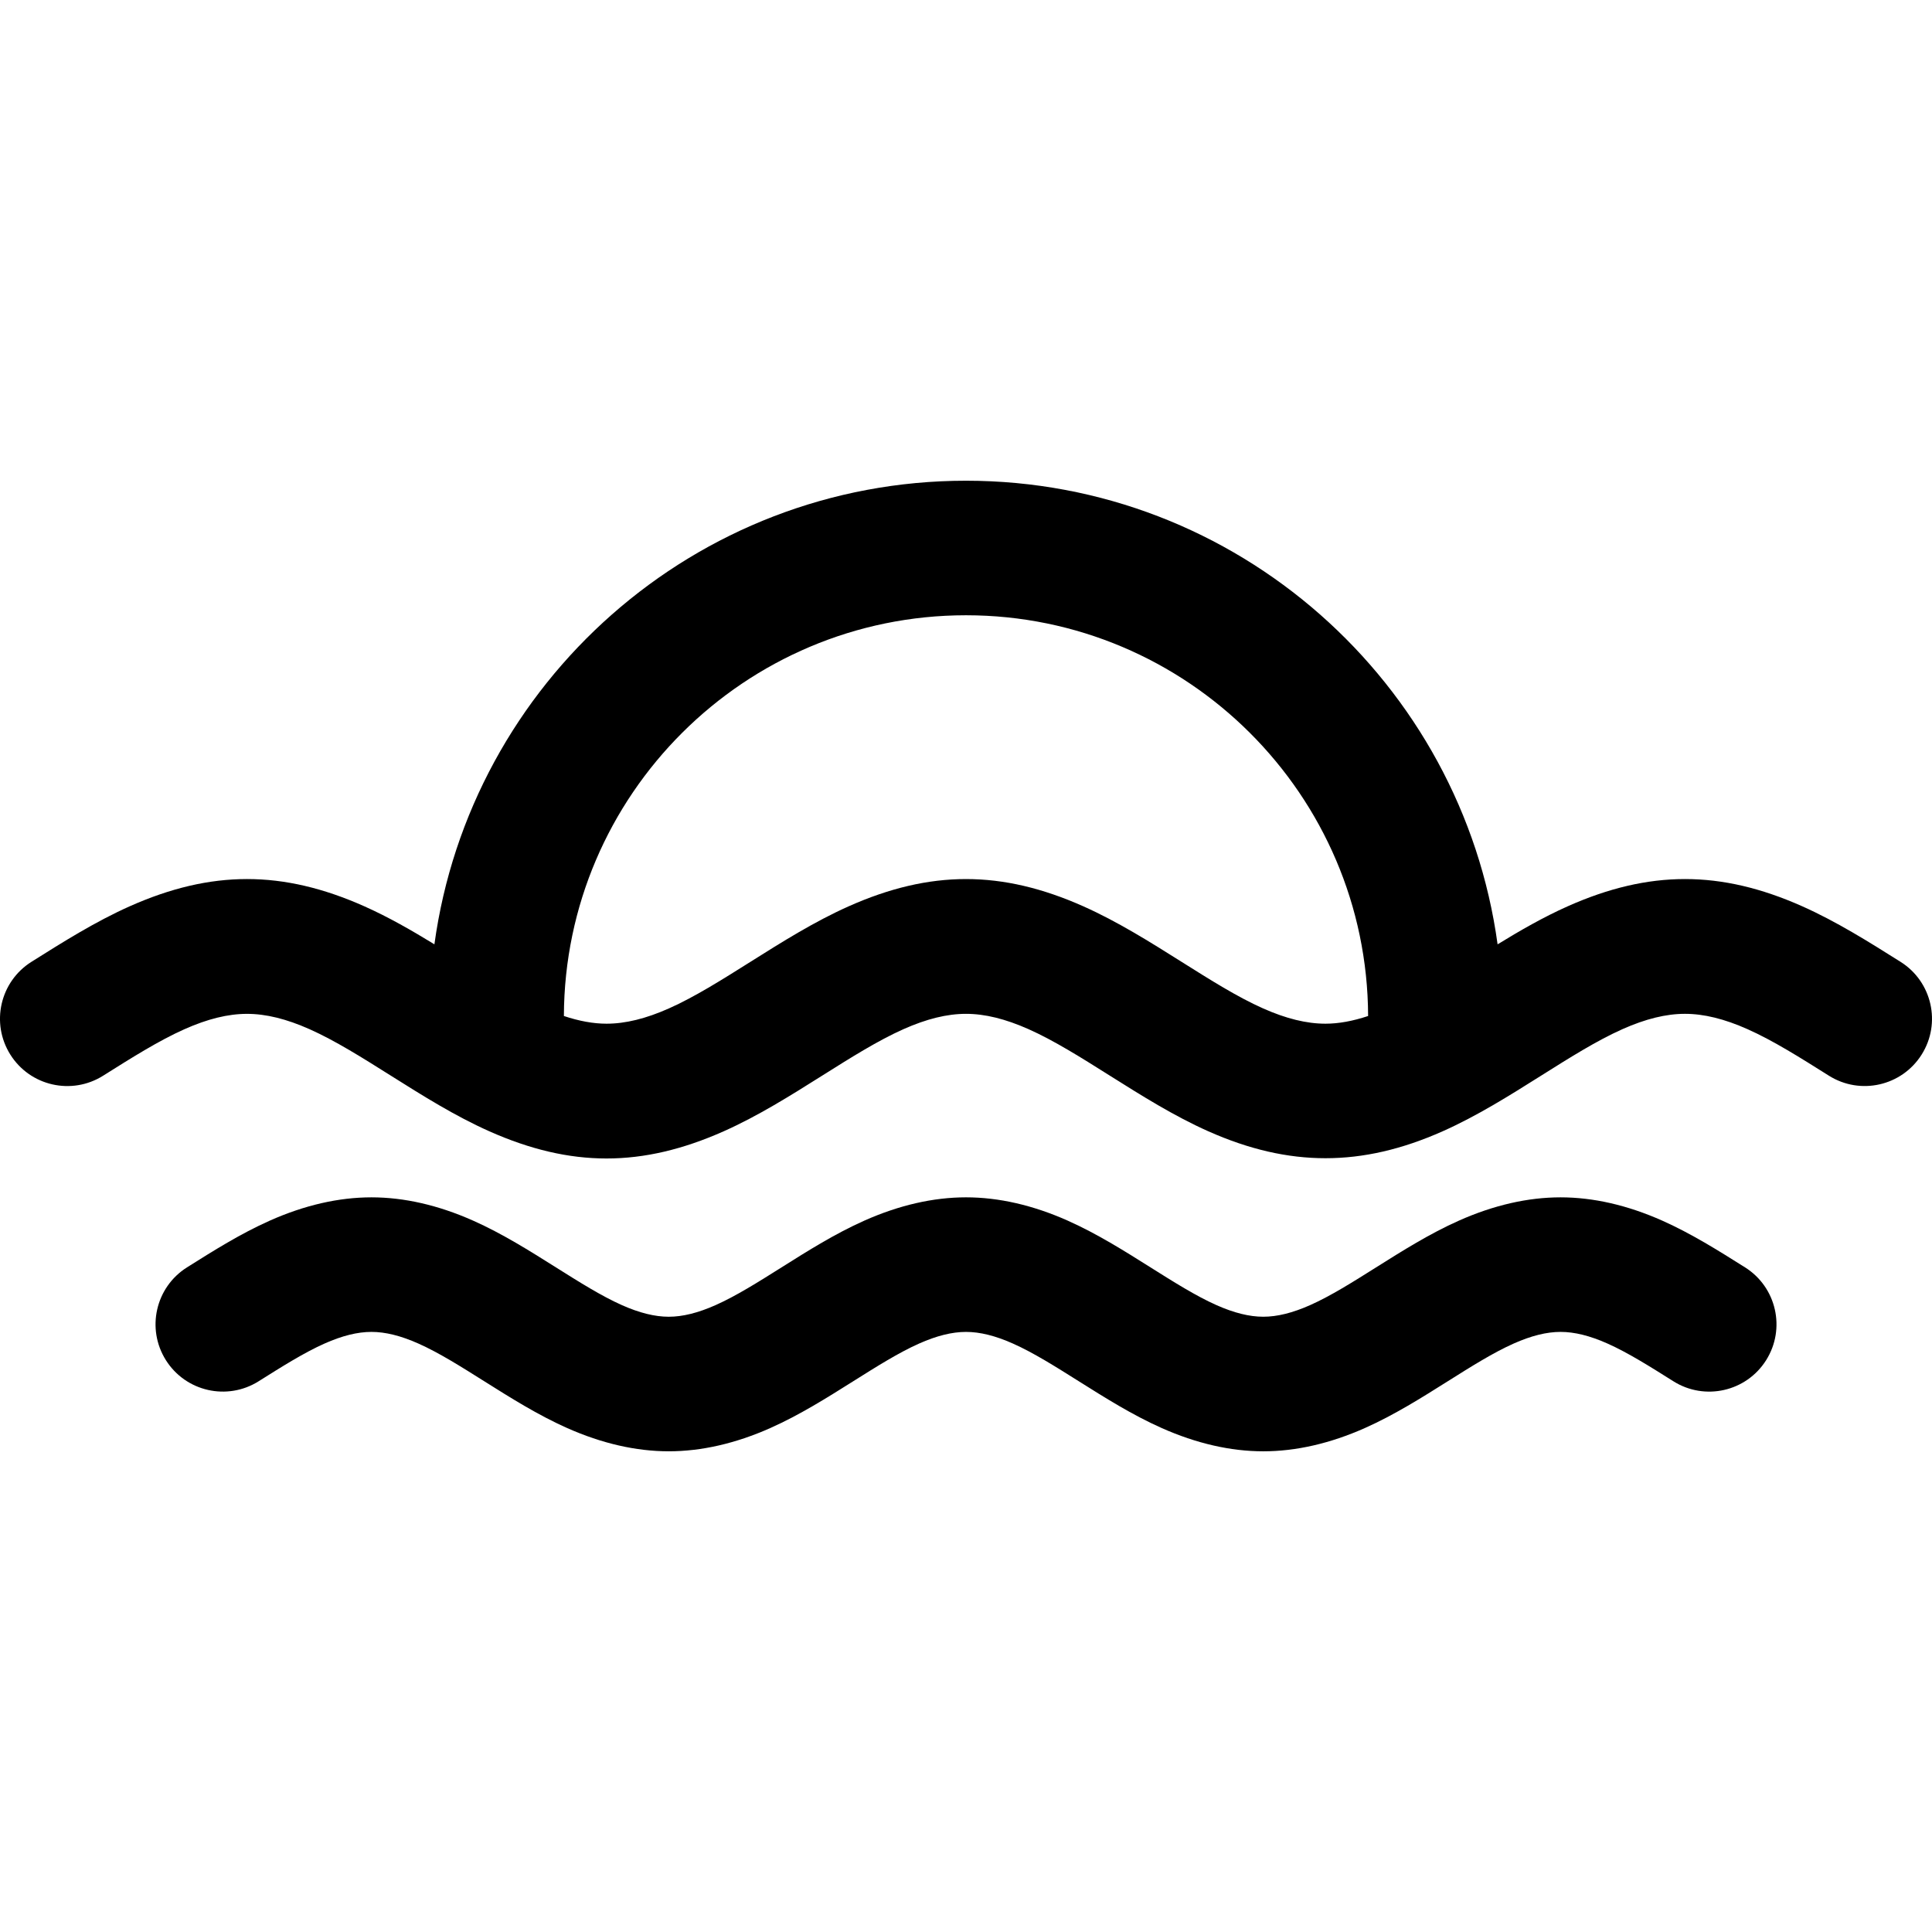
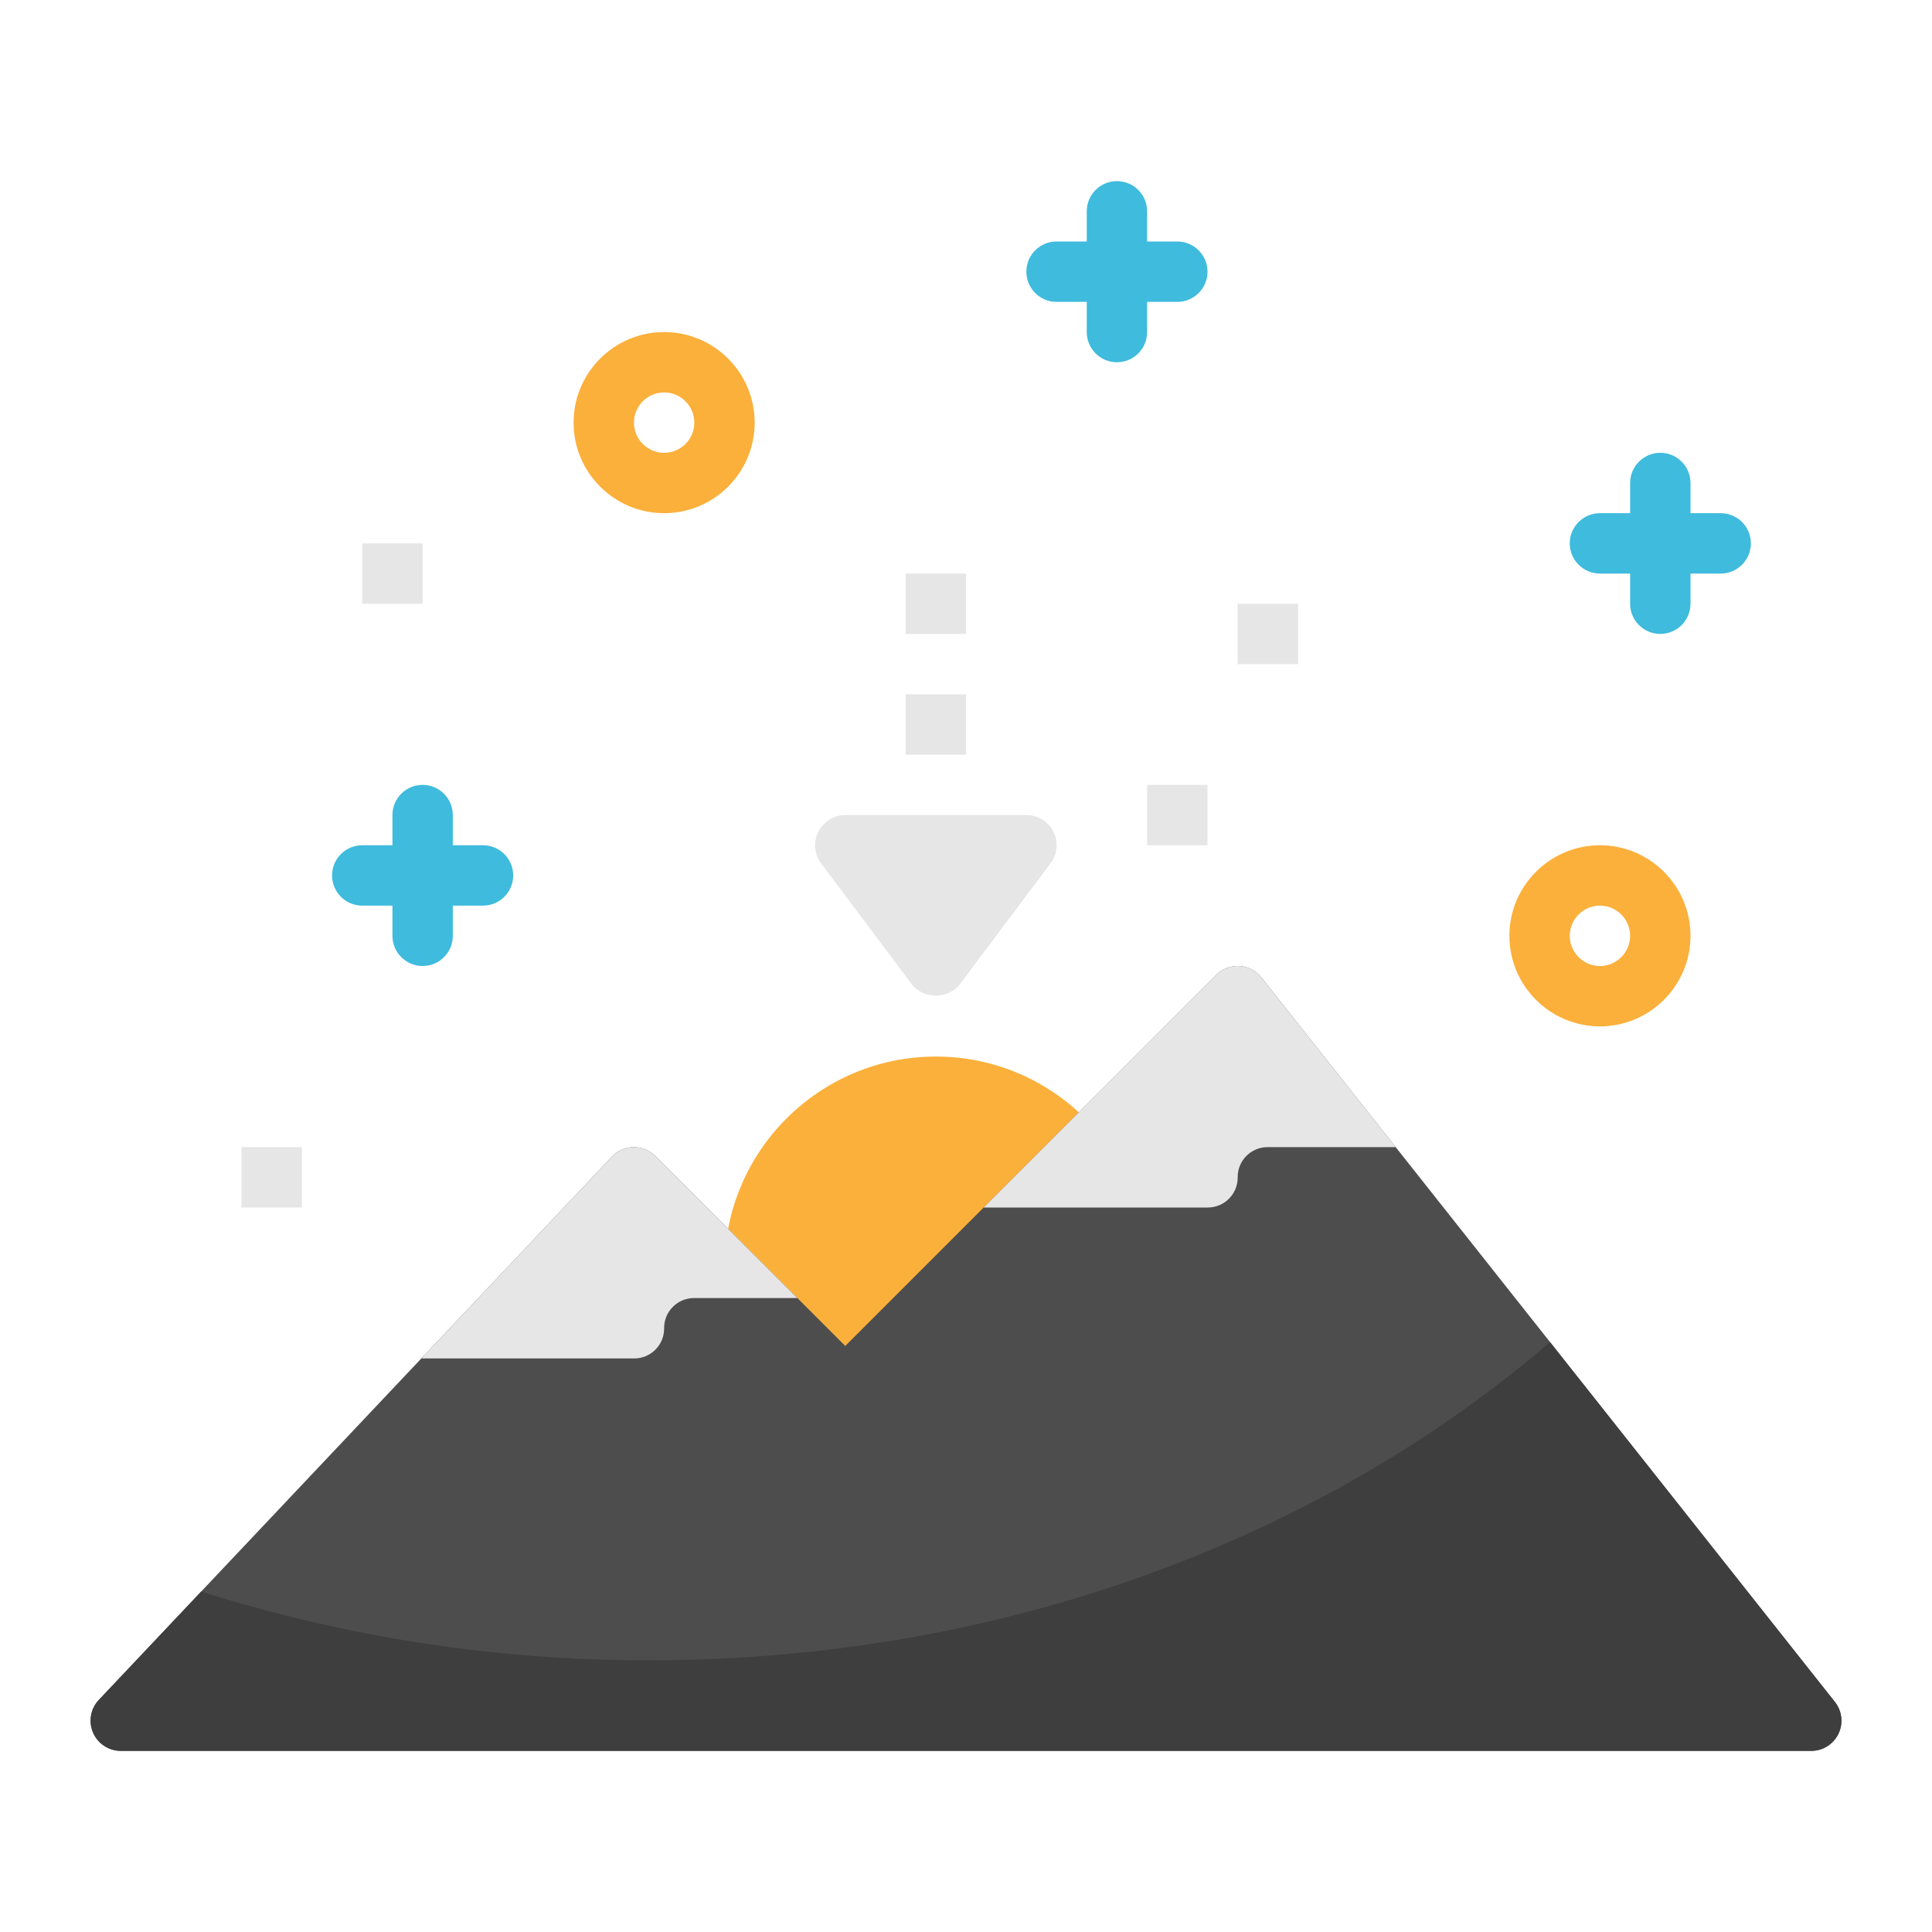
- <svg xmlns="http://www.w3.org/2000/svg" version="1.1" id="Capa_1" x="0px" y="0px" viewBox="0 0 215.388 215.388" style="enable-background:new 0 0 215.388 215.388;" xml:space="preserve">
-   <g>
-     <path d="M211.884,107.231c-3.507-2.207-7.132-4.489-10.966-6.196c-9.087-4.044-17.049-4.045-26.138,0   c-2.701,1.202-5.294,2.695-7.822,4.243c-3.989-29.149-29.037-51.685-59.264-51.685c-30.227,0-55.274,22.535-59.264,51.684   c-2.526-1.547-5.12-3.04-7.822-4.243c-9.088-4.044-17.05-4.044-26.138,0c-3.834,1.707-7.459,3.989-10.966,6.196   c-3.505,2.207-4.558,6.837-2.351,10.343c2.206,3.506,6.838,4.558,10.343,2.352c3.199-2.015,6.222-3.917,9.073-5.187   c2.584-1.15,4.863-1.709,6.97-1.709c2.105,0,4.385,0.559,6.969,1.708c2.852,1.27,5.874,3.172,9.082,5.192   c3.505,2.206,7.129,4.487,10.957,6.19c9.09,4.045,17.049,4.045,26.139,0c3.824-1.702,7.444-3.98,10.965-6.196   c3.199-2.015,6.222-3.917,9.073-5.187c2.584-1.15,4.863-1.709,6.97-1.709s4.386,0.559,6.97,1.708   c2.852,1.27,5.874,3.172,9.092,5.199c3.502,2.204,7.122,4.482,10.946,6.184c4.545,2.022,8.819,3.005,13.069,3.005   s8.524-0.983,13.069-3.005c3.828-1.704,7.452-3.984,10.966-6.196c3.199-2.015,6.222-3.917,9.073-5.187   c2.584-1.15,4.863-1.709,6.969-1.709c2.106,0,4.386,0.559,6.97,1.708c2.852,1.27,5.874,3.172,9.073,5.187   c3.506,2.207,8.137,1.154,10.343-2.352C216.441,114.068,215.389,109.438,211.884,107.231z M140.802,112.417   c-2.844-1.265-5.861-3.165-9.072-5.186c-3.507-2.207-7.132-4.489-10.966-6.196c-9.088-4.044-17.051-4.044-26.139,0   c-3.834,1.707-7.459,3.989-10.982,6.207c-3.194,2.011-6.212,3.91-9.056,5.175c-2.584,1.15-4.864,1.709-6.97,1.709   c-1.48,0-3.054-0.293-4.752-0.857c0.085-24.649,20.161-44.677,44.829-44.677s44.744,20.028,44.829,44.677   c-1.698,0.564-3.272,0.857-4.752,0.857C145.666,114.126,143.386,113.567,140.802,112.417z" />
-     <path d="M194.547,141.294c-2.938-1.85-5.976-3.762-9.231-5.212c-3.873-1.723-7.687-2.597-11.336-2.597   c-3.65,0-7.464,0.874-11.335,2.597c-3.257,1.449-6.294,3.362-9.231,5.211c-2.606,1.641-5.069,3.19-7.34,4.201   c-1.967,0.875-3.68,1.301-5.236,1.301s-3.269-0.425-5.235-1.301c-2.272-1.011-4.734-2.561-7.34-4.201   c-2.938-1.85-5.976-3.762-9.231-5.212c-3.873-1.723-7.687-2.597-11.336-2.597s-7.463,0.874-11.336,2.598   c-3.256,1.449-6.294,3.362-9.23,5.211c-2.606,1.641-5.068,3.19-7.342,4.202c-1.966,0.875-3.678,1.301-5.234,1.301   s-3.27-0.426-5.235-1.301c-2.271-1.011-4.734-2.561-7.34-4.201c-2.938-1.85-5.976-3.763-9.231-5.211   c-3.872-1.724-7.686-2.598-11.336-2.598c-3.649,0-7.463,0.874-11.337,2.598c-3.255,1.449-6.293,3.362-9.23,5.211   c-3.505,2.207-4.558,6.837-2.351,10.343c2.208,3.506,6.839,4.557,10.343,2.351c2.605-1.64,5.066-3.189,7.339-4.201   c1.967-0.875,3.68-1.301,5.236-1.301s3.269,0.426,5.235,1.301c2.274,1.012,4.735,2.561,7.341,4.202   c2.938,1.85,5.978,3.763,9.23,5.211c3.873,1.723,7.687,2.597,11.336,2.597c3.65,0,7.464-0.874,11.335-2.597   c3.253-1.448,6.292-3.361,9.232-5.211c2.605-1.64,5.066-3.189,7.339-4.201c1.967-0.875,3.68-1.301,5.236-1.301   s3.27,0.426,5.235,1.301c2.273,1.012,4.734,2.562,7.341,4.202c2.939,1.85,5.979,3.763,9.23,5.21   c3.872,1.724,7.686,2.598,11.336,2.598c3.649,0,7.463-0.874,11.337-2.598c3.252-1.448,6.291-3.36,9.23-5.211   c2.604-1.64,5.065-3.189,7.341-4.202c1.966-0.875,3.678-1.301,5.234-1.301s3.27,0.426,5.235,1.301   c2.273,1.012,4.734,2.562,7.34,4.202c3.505,2.208,8.136,1.156,10.343-2.351C199.104,148.131,198.052,143.5,194.547,141.294z" />
+ <svg xmlns="http://www.w3.org/2000/svg" viewBox="0 0 64 64">
+   <g fill="#3EBBDD">
+     <path d="M57 17h-1v-1a1 1 0 00-2 0v1h-1a1 1 0 000 2h1v1a1 1 0 002 0v-1h1a1 1 0 000-2zM16 28h-1v-1a1 1 0 00-2 0v1h-1a1 1 0 000 2h1v1a1 1 0 002 0v-1h1a1 1 0 000-2zM39 8h-1V7a1 1 0 00-2 0v1h-1a1 1 0 000 2h1v1a1 1 0 002 0v-1h1a1 1 0 000-2z" />
  </g>
-   <g>
- </g>
-   <g>
- </g>
-   <g>
- </g>
-   <g>
- </g>
-   <g>
- </g>
-   <g>
- </g>
-   <g>
- </g>
-   <g>
- </g>
-   <g>
- </g>
-   <g>
- </g>
-   <g>
- </g>
-   <g>
- </g>
-   <g>
- </g>
-   <g>
- </g>
-   <g>
- </g>
+   <path fill="#FBB03B" d="M53 34c-1.654 0-3-1.346-3-3s1.346-3 3-3 3 1.346 3 3-1.346 3-3 3zm0-4c-.551 0-1 .449-1 1s.449 1 1 1 1-.449 1-1-.449-1-1-1zM22 17c-1.654 0-3-1.346-3-3s1.346-3 3-3 3 1.346 3 3-1.346 3-3 3zm0-4c-.551 0-1 .449-1 1s.449 1 1 1 1-.449 1-1-.449-1-1-1zM36.495 37.67A6.965 6.965 0 0031 35c-3.86 0-7 3.14-7 7 0 .409.043.834.131 1.299a.998.998 0 00.275.521l2.887 2.887a.997.997 0 001.414 0l7.71-7.71c.358-.358.392-.929.078-1.327z" />
+   <path fill="#E6E6E6" d="M30 23h2v2h-2zM30 19h2v2h-2zM38 26h2v2h-2zM41 20h2v2h-2zM8 38h2v2H8zM12 18h2v2h-2zM27.2 28.6l3 4c.377.504 1.223.504 1.6 0l3-4A.999.999 0 0034 27h-6a1.001 1.001 0 00-.8 1.6z" />
+   <path fill="#4D4D4D" d="M60.784 56.379l-19-24a1 1 0 0 0-1.492-.086L28 44.586l-6.293-6.293a1.04 1.04 0 0 0-.721-.293c-.27.004-.527.117-.713.313l-17 18A1.001 1.001 0 0 0 4 58h56a1 1 0 0 0 .784-1.621z" />
+   <path fill="#E6E6E6" d="M22.99 43h3.424l-4.707-4.707a1.04 1.04 0 00-.721-.293c-.27.004-.527.117-.713.313L13.958 45h7.052a.99.99 0 00.99-.99v-.02a.99.99 0 01.99-.99zM41.99 38h4.244l-4.45-5.621a1 1 0 00-1.492-.086L32.586 40h7.424a.99.99 0 00.99-.99v-.02a.99.99 0 01.99-.99z" />
+   <path fill="#3E3E3E" d="M51.346 44.458C43.8 50.954 33.221 55 21.5 55a48.885 48.885 0 0 1-14.834-2.279l-3.393 3.592A1.001 1.001 0 0 0 4 58h56a1 1 0 0 0 .784-1.62l-9.438-11.922z" />
</svg>
